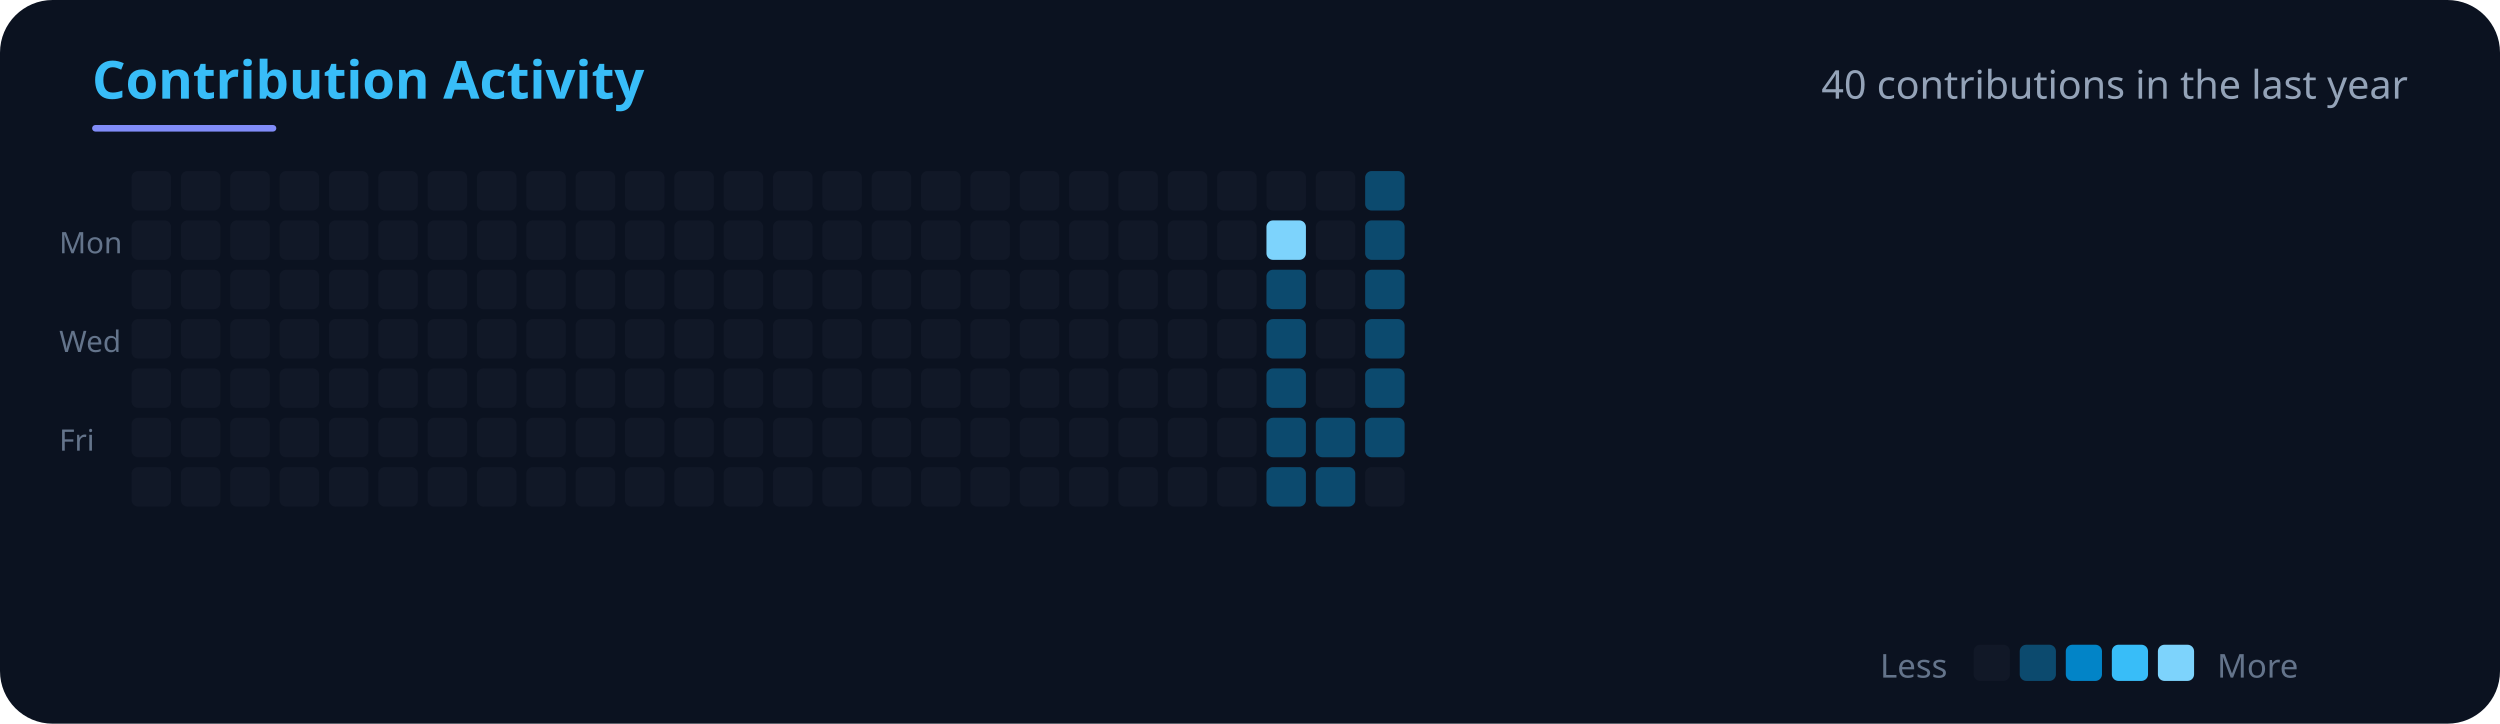
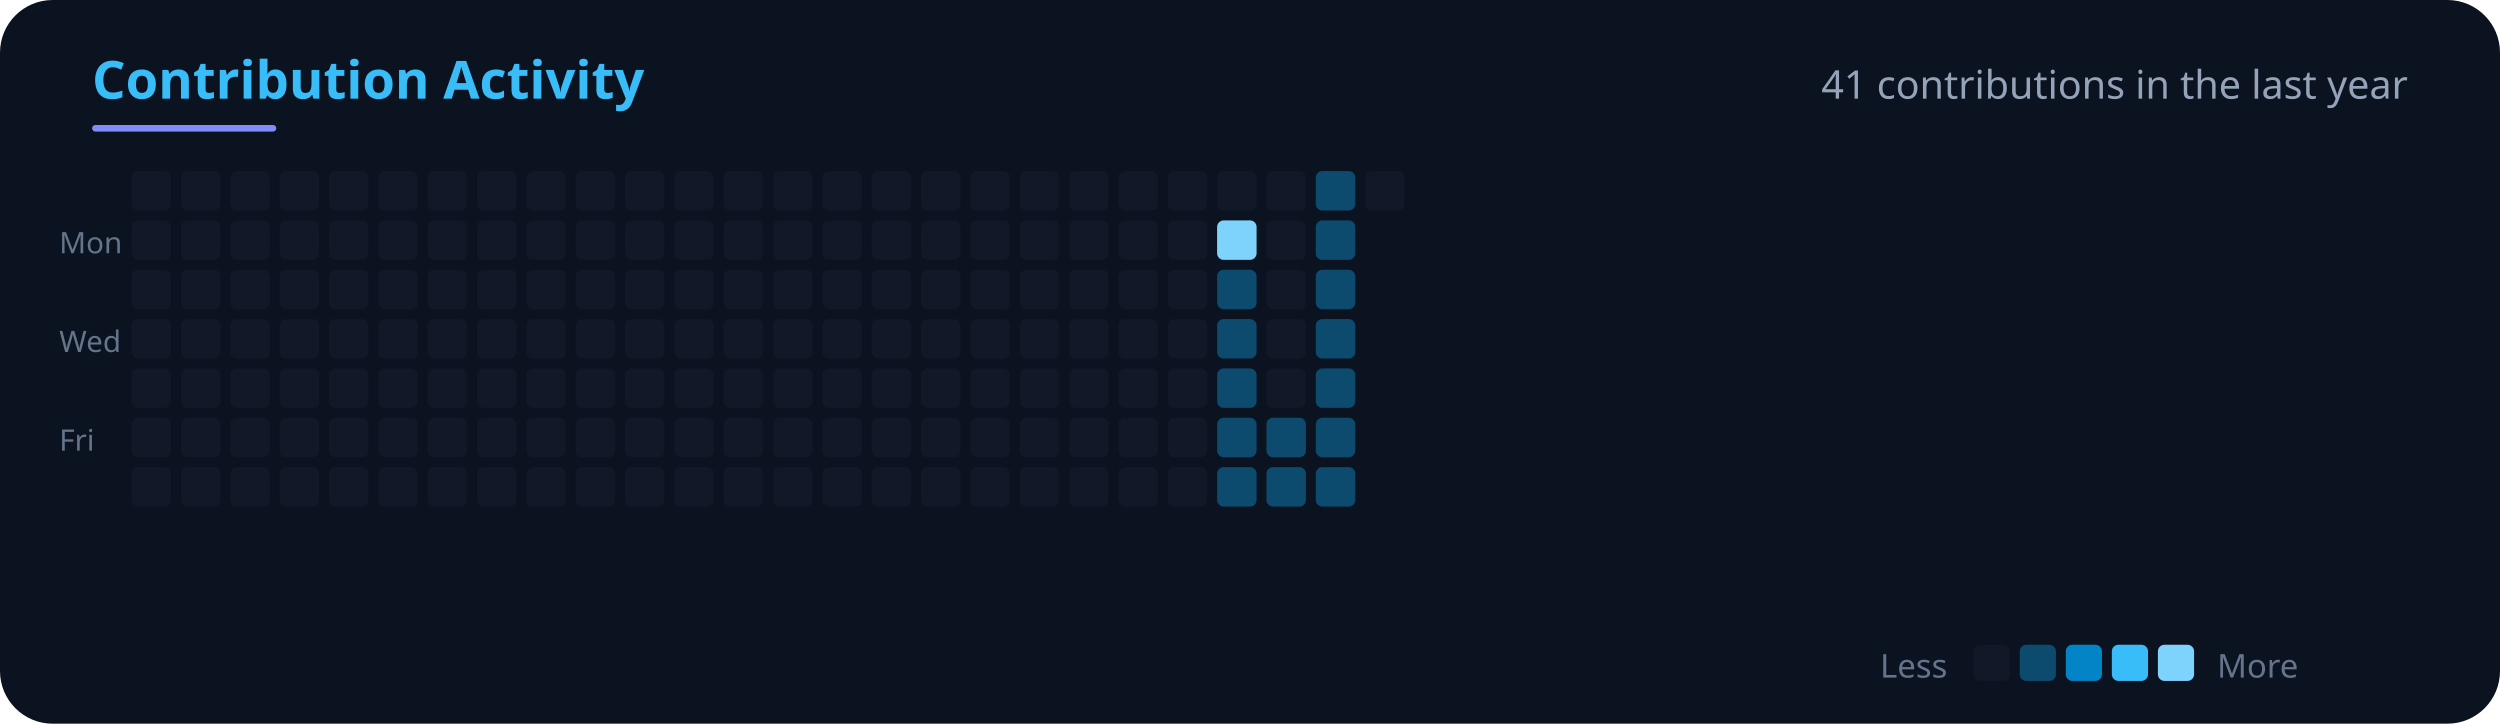
<svg xmlns="http://www.w3.org/2000/svg" width="760" height="220" viewBox="0 0 760 220" role="img">
  <rect width="100%" height="100%" rx="16" fill="#0B1220" />
  <text x="28" y="30" fill="#38BDF8" font-family="Segoe UI, Ubuntu, sans-serif" font-size="16" font-weight="700">Contribution Activity</text>
-   <text x="732" y="30" text-anchor="end" fill="#94A3B8" font-family="Segoe UI, Ubuntu, sans-serif" font-size="12">40 contributions in the last year</text>
+   <text x="732" y="30" text-anchor="end" fill="#94A3B8" font-family="Segoe UI, Ubuntu, sans-serif" font-size="12">41 contributions in the last year</text>
  <rect x="28" y="38" width="56" height="2" rx="1" fill="#818CF8" />
  <text x="18" y="77" fill="#64748B" font-family="Segoe UI, Ubuntu, sans-serif" font-size="9">Mon</text>
  <text x="18" y="107" fill="#64748B" font-family="Segoe UI, Ubuntu, sans-serif" font-size="9">Wed</text>
  <text x="18" y="137" fill="#64748B" font-family="Segoe UI, Ubuntu, sans-serif" font-size="9">Fri</text>
  <rect x="40" y="52" width="12" height="12" rx="2" fill="#111827" />
  <rect x="40" y="67" width="12" height="12" rx="2" fill="#111827" />
  <rect x="40" y="82" width="12" height="12" rx="2" fill="#111827" />
  <rect x="40" y="97" width="12" height="12" rx="2" fill="#111827" />
  <rect x="40" y="112" width="12" height="12" rx="2" fill="#111827" />
  <rect x="40" y="127" width="12" height="12" rx="2" fill="#111827" />
  <rect x="40" y="142" width="12" height="12" rx="2" fill="#111827" />
  <rect x="55" y="52" width="12" height="12" rx="2" fill="#111827" />
  <rect x="55" y="67" width="12" height="12" rx="2" fill="#111827" />
  <rect x="55" y="82" width="12" height="12" rx="2" fill="#111827" />
  <rect x="55" y="97" width="12" height="12" rx="2" fill="#111827" />
  <rect x="55" y="112" width="12" height="12" rx="2" fill="#111827" />
  <rect x="55" y="127" width="12" height="12" rx="2" fill="#111827" />
  <rect x="55" y="142" width="12" height="12" rx="2" fill="#111827" />
  <rect x="70" y="52" width="12" height="12" rx="2" fill="#111827" />
  <rect x="70" y="67" width="12" height="12" rx="2" fill="#111827" />
  <rect x="70" y="82" width="12" height="12" rx="2" fill="#111827" />
  <rect x="70" y="97" width="12" height="12" rx="2" fill="#111827" />
  <rect x="70" y="112" width="12" height="12" rx="2" fill="#111827" />
  <rect x="70" y="127" width="12" height="12" rx="2" fill="#111827" />
  <rect x="70" y="142" width="12" height="12" rx="2" fill="#111827" />
  <rect x="85" y="52" width="12" height="12" rx="2" fill="#111827" />
  <rect x="85" y="67" width="12" height="12" rx="2" fill="#111827" />
  <rect x="85" y="82" width="12" height="12" rx="2" fill="#111827" />
  <rect x="85" y="97" width="12" height="12" rx="2" fill="#111827" />
  <rect x="85" y="112" width="12" height="12" rx="2" fill="#111827" />
  <rect x="85" y="127" width="12" height="12" rx="2" fill="#111827" />
  <rect x="85" y="142" width="12" height="12" rx="2" fill="#111827" />
  <rect x="100" y="52" width="12" height="12" rx="2" fill="#111827" />
  <rect x="100" y="67" width="12" height="12" rx="2" fill="#111827" />
  <rect x="100" y="82" width="12" height="12" rx="2" fill="#111827" />
  <rect x="100" y="97" width="12" height="12" rx="2" fill="#111827" />
  <rect x="100" y="112" width="12" height="12" rx="2" fill="#111827" />
  <rect x="100" y="127" width="12" height="12" rx="2" fill="#111827" />
  <rect x="100" y="142" width="12" height="12" rx="2" fill="#111827" />
  <rect x="115" y="52" width="12" height="12" rx="2" fill="#111827" />
  <rect x="115" y="67" width="12" height="12" rx="2" fill="#111827" />
  <rect x="115" y="82" width="12" height="12" rx="2" fill="#111827" />
  <rect x="115" y="97" width="12" height="12" rx="2" fill="#111827" />
  <rect x="115" y="112" width="12" height="12" rx="2" fill="#111827" />
  <rect x="115" y="127" width="12" height="12" rx="2" fill="#111827" />
  <rect x="115" y="142" width="12" height="12" rx="2" fill="#111827" />
  <rect x="130" y="52" width="12" height="12" rx="2" fill="#111827" />
  <rect x="130" y="67" width="12" height="12" rx="2" fill="#111827" />
  <rect x="130" y="82" width="12" height="12" rx="2" fill="#111827" />
  <rect x="130" y="97" width="12" height="12" rx="2" fill="#111827" />
  <rect x="130" y="112" width="12" height="12" rx="2" fill="#111827" />
  <rect x="130" y="127" width="12" height="12" rx="2" fill="#111827" />
  <rect x="130" y="142" width="12" height="12" rx="2" fill="#111827" />
  <rect x="145" y="52" width="12" height="12" rx="2" fill="#111827" />
  <rect x="145" y="67" width="12" height="12" rx="2" fill="#111827" />
  <rect x="145" y="82" width="12" height="12" rx="2" fill="#111827" />
  <rect x="145" y="97" width="12" height="12" rx="2" fill="#111827" />
  <rect x="145" y="112" width="12" height="12" rx="2" fill="#111827" />
  <rect x="145" y="127" width="12" height="12" rx="2" fill="#111827" />
  <rect x="145" y="142" width="12" height="12" rx="2" fill="#111827" />
  <rect x="160" y="52" width="12" height="12" rx="2" fill="#111827" />
  <rect x="160" y="67" width="12" height="12" rx="2" fill="#111827" />
  <rect x="160" y="82" width="12" height="12" rx="2" fill="#111827" />
  <rect x="160" y="97" width="12" height="12" rx="2" fill="#111827" />
  <rect x="160" y="112" width="12" height="12" rx="2" fill="#111827" />
  <rect x="160" y="127" width="12" height="12" rx="2" fill="#111827" />
  <rect x="160" y="142" width="12" height="12" rx="2" fill="#111827" />
  <rect x="175" y="52" width="12" height="12" rx="2" fill="#111827" />
  <rect x="175" y="67" width="12" height="12" rx="2" fill="#111827" />
  <rect x="175" y="82" width="12" height="12" rx="2" fill="#111827" />
  <rect x="175" y="97" width="12" height="12" rx="2" fill="#111827" />
  <rect x="175" y="112" width="12" height="12" rx="2" fill="#111827" />
  <rect x="175" y="127" width="12" height="12" rx="2" fill="#111827" />
  <rect x="175" y="142" width="12" height="12" rx="2" fill="#111827" />
  <rect x="190" y="52" width="12" height="12" rx="2" fill="#111827" />
  <rect x="190" y="67" width="12" height="12" rx="2" fill="#111827" />
  <rect x="190" y="82" width="12" height="12" rx="2" fill="#111827" />
  <rect x="190" y="97" width="12" height="12" rx="2" fill="#111827" />
  <rect x="190" y="112" width="12" height="12" rx="2" fill="#111827" />
  <rect x="190" y="127" width="12" height="12" rx="2" fill="#111827" />
  <rect x="190" y="142" width="12" height="12" rx="2" fill="#111827" />
  <rect x="205" y="52" width="12" height="12" rx="2" fill="#111827" />
  <rect x="205" y="67" width="12" height="12" rx="2" fill="#111827" />
  <rect x="205" y="82" width="12" height="12" rx="2" fill="#111827" />
  <rect x="205" y="97" width="12" height="12" rx="2" fill="#111827" />
  <rect x="205" y="112" width="12" height="12" rx="2" fill="#111827" />
  <rect x="205" y="127" width="12" height="12" rx="2" fill="#111827" />
  <rect x="205" y="142" width="12" height="12" rx="2" fill="#111827" />
  <rect x="220" y="52" width="12" height="12" rx="2" fill="#111827" />
  <rect x="220" y="67" width="12" height="12" rx="2" fill="#111827" />
  <rect x="220" y="82" width="12" height="12" rx="2" fill="#111827" />
  <rect x="220" y="97" width="12" height="12" rx="2" fill="#111827" />
  <rect x="220" y="112" width="12" height="12" rx="2" fill="#111827" />
  <rect x="220" y="127" width="12" height="12" rx="2" fill="#111827" />
  <rect x="220" y="142" width="12" height="12" rx="2" fill="#111827" />
  <rect x="235" y="52" width="12" height="12" rx="2" fill="#111827" />
  <rect x="235" y="67" width="12" height="12" rx="2" fill="#111827" />
  <rect x="235" y="82" width="12" height="12" rx="2" fill="#111827" />
  <rect x="235" y="97" width="12" height="12" rx="2" fill="#111827" />
  <rect x="235" y="112" width="12" height="12" rx="2" fill="#111827" />
  <rect x="235" y="127" width="12" height="12" rx="2" fill="#111827" />
  <rect x="235" y="142" width="12" height="12" rx="2" fill="#111827" />
  <rect x="250" y="52" width="12" height="12" rx="2" fill="#111827" />
  <rect x="250" y="67" width="12" height="12" rx="2" fill="#111827" />
  <rect x="250" y="82" width="12" height="12" rx="2" fill="#111827" />
  <rect x="250" y="97" width="12" height="12" rx="2" fill="#111827" />
  <rect x="250" y="112" width="12" height="12" rx="2" fill="#111827" />
  <rect x="250" y="127" width="12" height="12" rx="2" fill="#111827" />
  <rect x="250" y="142" width="12" height="12" rx="2" fill="#111827" />
  <rect x="265" y="52" width="12" height="12" rx="2" fill="#111827" />
  <rect x="265" y="67" width="12" height="12" rx="2" fill="#111827" />
  <rect x="265" y="82" width="12" height="12" rx="2" fill="#111827" />
  <rect x="265" y="97" width="12" height="12" rx="2" fill="#111827" />
  <rect x="265" y="112" width="12" height="12" rx="2" fill="#111827" />
  <rect x="265" y="127" width="12" height="12" rx="2" fill="#111827" />
  <rect x="265" y="142" width="12" height="12" rx="2" fill="#111827" />
  <rect x="280" y="52" width="12" height="12" rx="2" fill="#111827" />
  <rect x="280" y="67" width="12" height="12" rx="2" fill="#111827" />
  <rect x="280" y="82" width="12" height="12" rx="2" fill="#111827" />
  <rect x="280" y="97" width="12" height="12" rx="2" fill="#111827" />
  <rect x="280" y="112" width="12" height="12" rx="2" fill="#111827" />
  <rect x="280" y="127" width="12" height="12" rx="2" fill="#111827" />
  <rect x="280" y="142" width="12" height="12" rx="2" fill="#111827" />
  <rect x="295" y="52" width="12" height="12" rx="2" fill="#111827" />
  <rect x="295" y="67" width="12" height="12" rx="2" fill="#111827" />
  <rect x="295" y="82" width="12" height="12" rx="2" fill="#111827" />
  <rect x="295" y="97" width="12" height="12" rx="2" fill="#111827" />
  <rect x="295" y="112" width="12" height="12" rx="2" fill="#111827" />
  <rect x="295" y="127" width="12" height="12" rx="2" fill="#111827" />
  <rect x="295" y="142" width="12" height="12" rx="2" fill="#111827" />
  <rect x="310" y="52" width="12" height="12" rx="2" fill="#111827" />
  <rect x="310" y="67" width="12" height="12" rx="2" fill="#111827" />
  <rect x="310" y="82" width="12" height="12" rx="2" fill="#111827" />
  <rect x="310" y="97" width="12" height="12" rx="2" fill="#111827" />
  <rect x="310" y="112" width="12" height="12" rx="2" fill="#111827" />
  <rect x="310" y="127" width="12" height="12" rx="2" fill="#111827" />
  <rect x="310" y="142" width="12" height="12" rx="2" fill="#111827" />
  <rect x="325" y="52" width="12" height="12" rx="2" fill="#111827" />
  <rect x="325" y="67" width="12" height="12" rx="2" fill="#111827" />
  <rect x="325" y="82" width="12" height="12" rx="2" fill="#111827" />
  <rect x="325" y="97" width="12" height="12" rx="2" fill="#111827" />
  <rect x="325" y="112" width="12" height="12" rx="2" fill="#111827" />
  <rect x="325" y="127" width="12" height="12" rx="2" fill="#111827" />
  <rect x="325" y="142" width="12" height="12" rx="2" fill="#111827" />
  <rect x="340" y="52" width="12" height="12" rx="2" fill="#111827" />
  <rect x="340" y="67" width="12" height="12" rx="2" fill="#111827" />
  <rect x="340" y="82" width="12" height="12" rx="2" fill="#111827" />
  <rect x="340" y="97" width="12" height="12" rx="2" fill="#111827" />
  <rect x="340" y="112" width="12" height="12" rx="2" fill="#111827" />
  <rect x="340" y="127" width="12" height="12" rx="2" fill="#111827" />
  <rect x="340" y="142" width="12" height="12" rx="2" fill="#111827" />
  <rect x="355" y="52" width="12" height="12" rx="2" fill="#111827" />
  <rect x="355" y="67" width="12" height="12" rx="2" fill="#111827" />
  <rect x="355" y="82" width="12" height="12" rx="2" fill="#111827" />
  <rect x="355" y="97" width="12" height="12" rx="2" fill="#111827" />
  <rect x="355" y="112" width="12" height="12" rx="2" fill="#111827" />
  <rect x="355" y="127" width="12" height="12" rx="2" fill="#111827" />
  <rect x="355" y="142" width="12" height="12" rx="2" fill="#111827" />
  <rect x="370" y="52" width="12" height="12" rx="2" fill="#111827" />
-   <rect x="370" y="67" width="12" height="12" rx="2" fill="#111827" />
-   <rect x="370" y="82" width="12" height="12" rx="2" fill="#111827" />
-   <rect x="370" y="97" width="12" height="12" rx="2" fill="#111827" />
-   <rect x="370" y="112" width="12" height="12" rx="2" fill="#111827" />
-   <rect x="370" y="127" width="12" height="12" rx="2" fill="#111827" />
-   <rect x="370" y="142" width="12" height="12" rx="2" fill="#111827" />
+   <rect x="370" y="67" width="12" height="12" rx="2" fill="#7DD3FC" />
+   <rect x="370" y="82" width="12" height="12" rx="2" fill="#0C4A6E" />
+   <rect x="370" y="97" width="12" height="12" rx="2" fill="#0C4A6E" />
+   <rect x="370" y="112" width="12" height="12" rx="2" fill="#0C4A6E" />
+   <rect x="370" y="127" width="12" height="12" rx="2" fill="#0C4A6E" />
+   <rect x="370" y="142" width="12" height="12" rx="2" fill="#0C4A6E" />
  <rect x="385" y="52" width="12" height="12" rx="2" fill="#111827" />
-   <rect x="385" y="67" width="12" height="12" rx="2" fill="#7DD3FC" />
-   <rect x="385" y="82" width="12" height="12" rx="2" fill="#0C4A6E" />
-   <rect x="385" y="97" width="12" height="12" rx="2" fill="#0C4A6E" />
-   <rect x="385" y="112" width="12" height="12" rx="2" fill="#0C4A6E" />
+   <rect x="385" y="67" width="12" height="12" rx="2" fill="#111827" />
+   <rect x="385" y="82" width="12" height="12" rx="2" fill="#111827" />
+   <rect x="385" y="97" width="12" height="12" rx="2" fill="#111827" />
+   <rect x="385" y="112" width="12" height="12" rx="2" fill="#111827" />
  <rect x="385" y="127" width="12" height="12" rx="2" fill="#0C4A6E" />
  <rect x="385" y="142" width="12" height="12" rx="2" fill="#0C4A6E" />
-   <rect x="400" y="52" width="12" height="12" rx="2" fill="#111827" />
-   <rect x="400" y="67" width="12" height="12" rx="2" fill="#111827" />
-   <rect x="400" y="82" width="12" height="12" rx="2" fill="#111827" />
-   <rect x="400" y="97" width="12" height="12" rx="2" fill="#111827" />
-   <rect x="400" y="112" width="12" height="12" rx="2" fill="#111827" />
+   <rect x="400" y="52" width="12" height="12" rx="2" fill="#0C4A6E" />
+   <rect x="400" y="67" width="12" height="12" rx="2" fill="#0C4A6E" />
+   <rect x="400" y="82" width="12" height="12" rx="2" fill="#0C4A6E" />
+   <rect x="400" y="97" width="12" height="12" rx="2" fill="#0C4A6E" />
+   <rect x="400" y="112" width="12" height="12" rx="2" fill="#0C4A6E" />
  <rect x="400" y="127" width="12" height="12" rx="2" fill="#0C4A6E" />
  <rect x="400" y="142" width="12" height="12" rx="2" fill="#0C4A6E" />
-   <rect x="415" y="52" width="12" height="12" rx="2" fill="#0C4A6E" />
-   <rect x="415" y="67" width="12" height="12" rx="2" fill="#0C4A6E" />
-   <rect x="415" y="82" width="12" height="12" rx="2" fill="#0C4A6E" />
-   <rect x="415" y="97" width="12" height="12" rx="2" fill="#0C4A6E" />
-   <rect x="415" y="112" width="12" height="12" rx="2" fill="#0C4A6E" />
-   <rect x="415" y="127" width="12" height="12" rx="2" fill="#0C4A6E" />
-   <rect x="415" y="142" width="12" height="12" rx="2" fill="#111827" />
+   <rect x="415" y="52" width="12" height="12" rx="2" fill="#111827" />
  <text x="592" y="206" text-anchor="end" fill="#64748B" font-size="10" font-family="Segoe UI, Ubuntu, sans-serif">Less</text>
  <rect x="600" y="196" width="11" height="11" rx="2" fill="#111827" />
  <rect x="614" y="196" width="11" height="11" rx="2" fill="#0C4A6E" />
  <rect x="628" y="196" width="11" height="11" rx="2" fill="#0284C7" />
  <rect x="642" y="196" width="11" height="11" rx="2" fill="#38BDF8" />
  <rect x="656" y="196" width="11" height="11" rx="2" fill="#7DD3FC" />
  <text x="674" y="206" fill="#64748B" font-size="10" font-family="Segoe UI, Ubuntu, sans-serif">More</text>
</svg>
